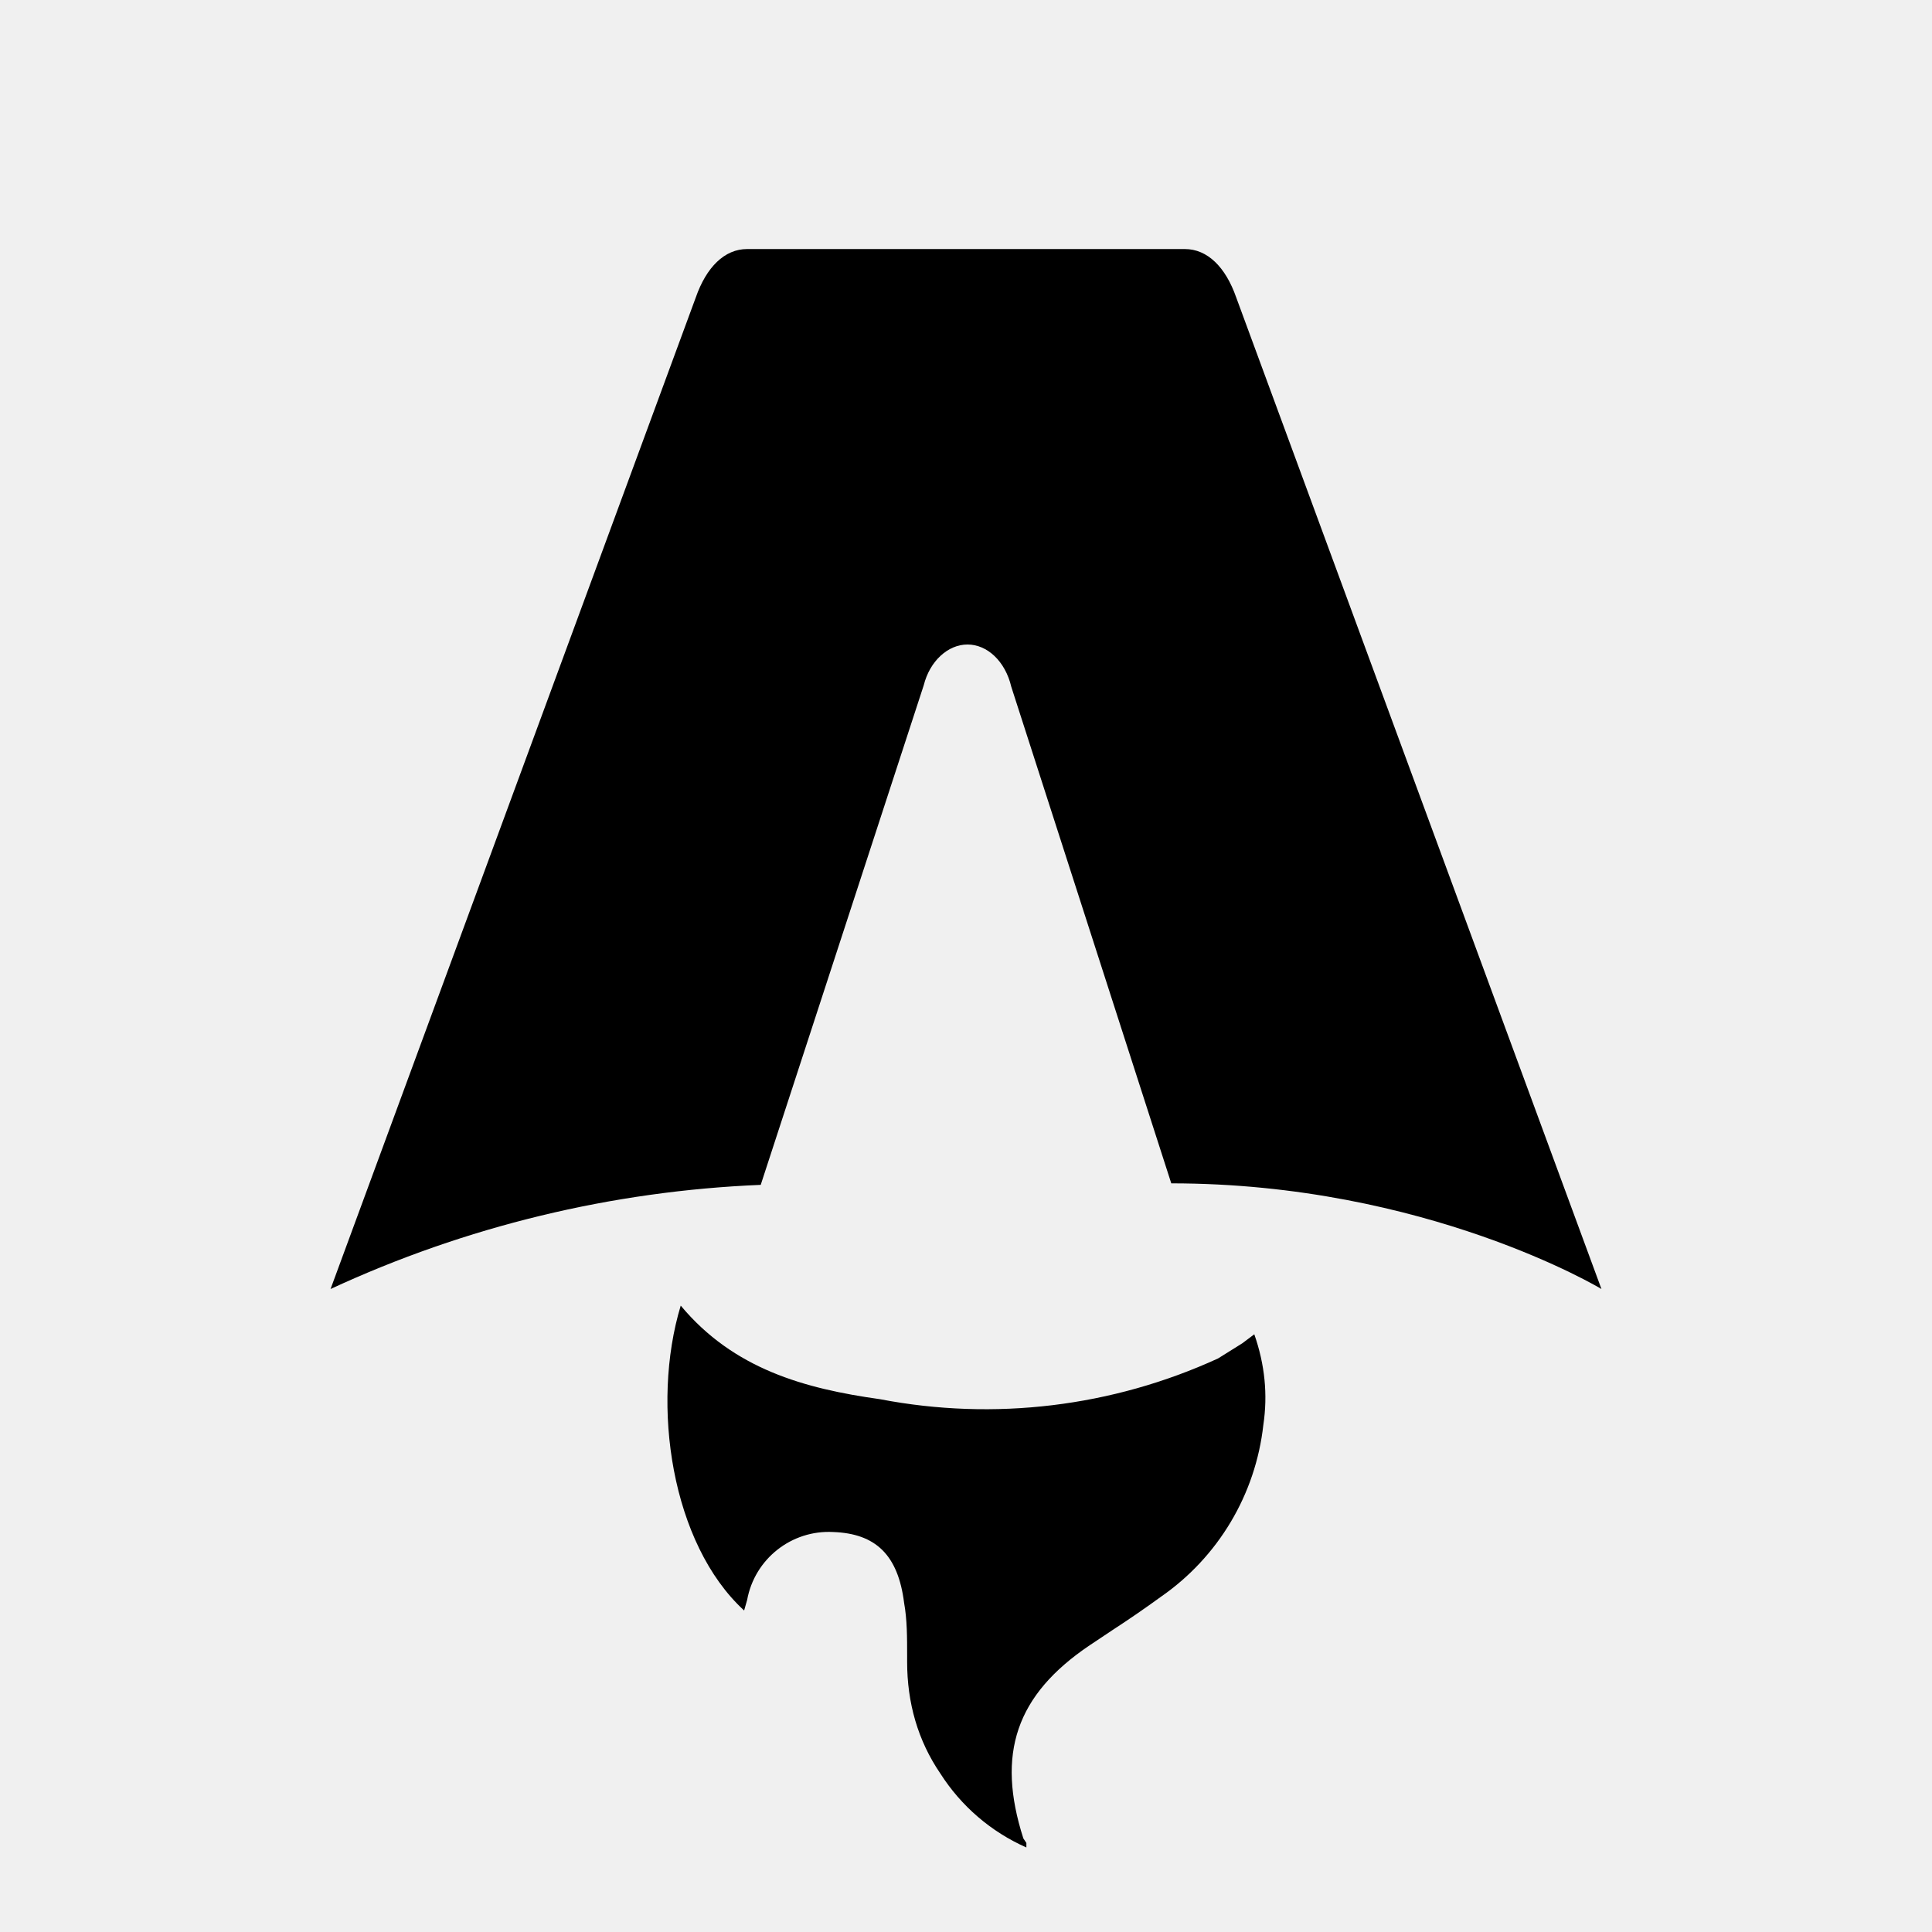
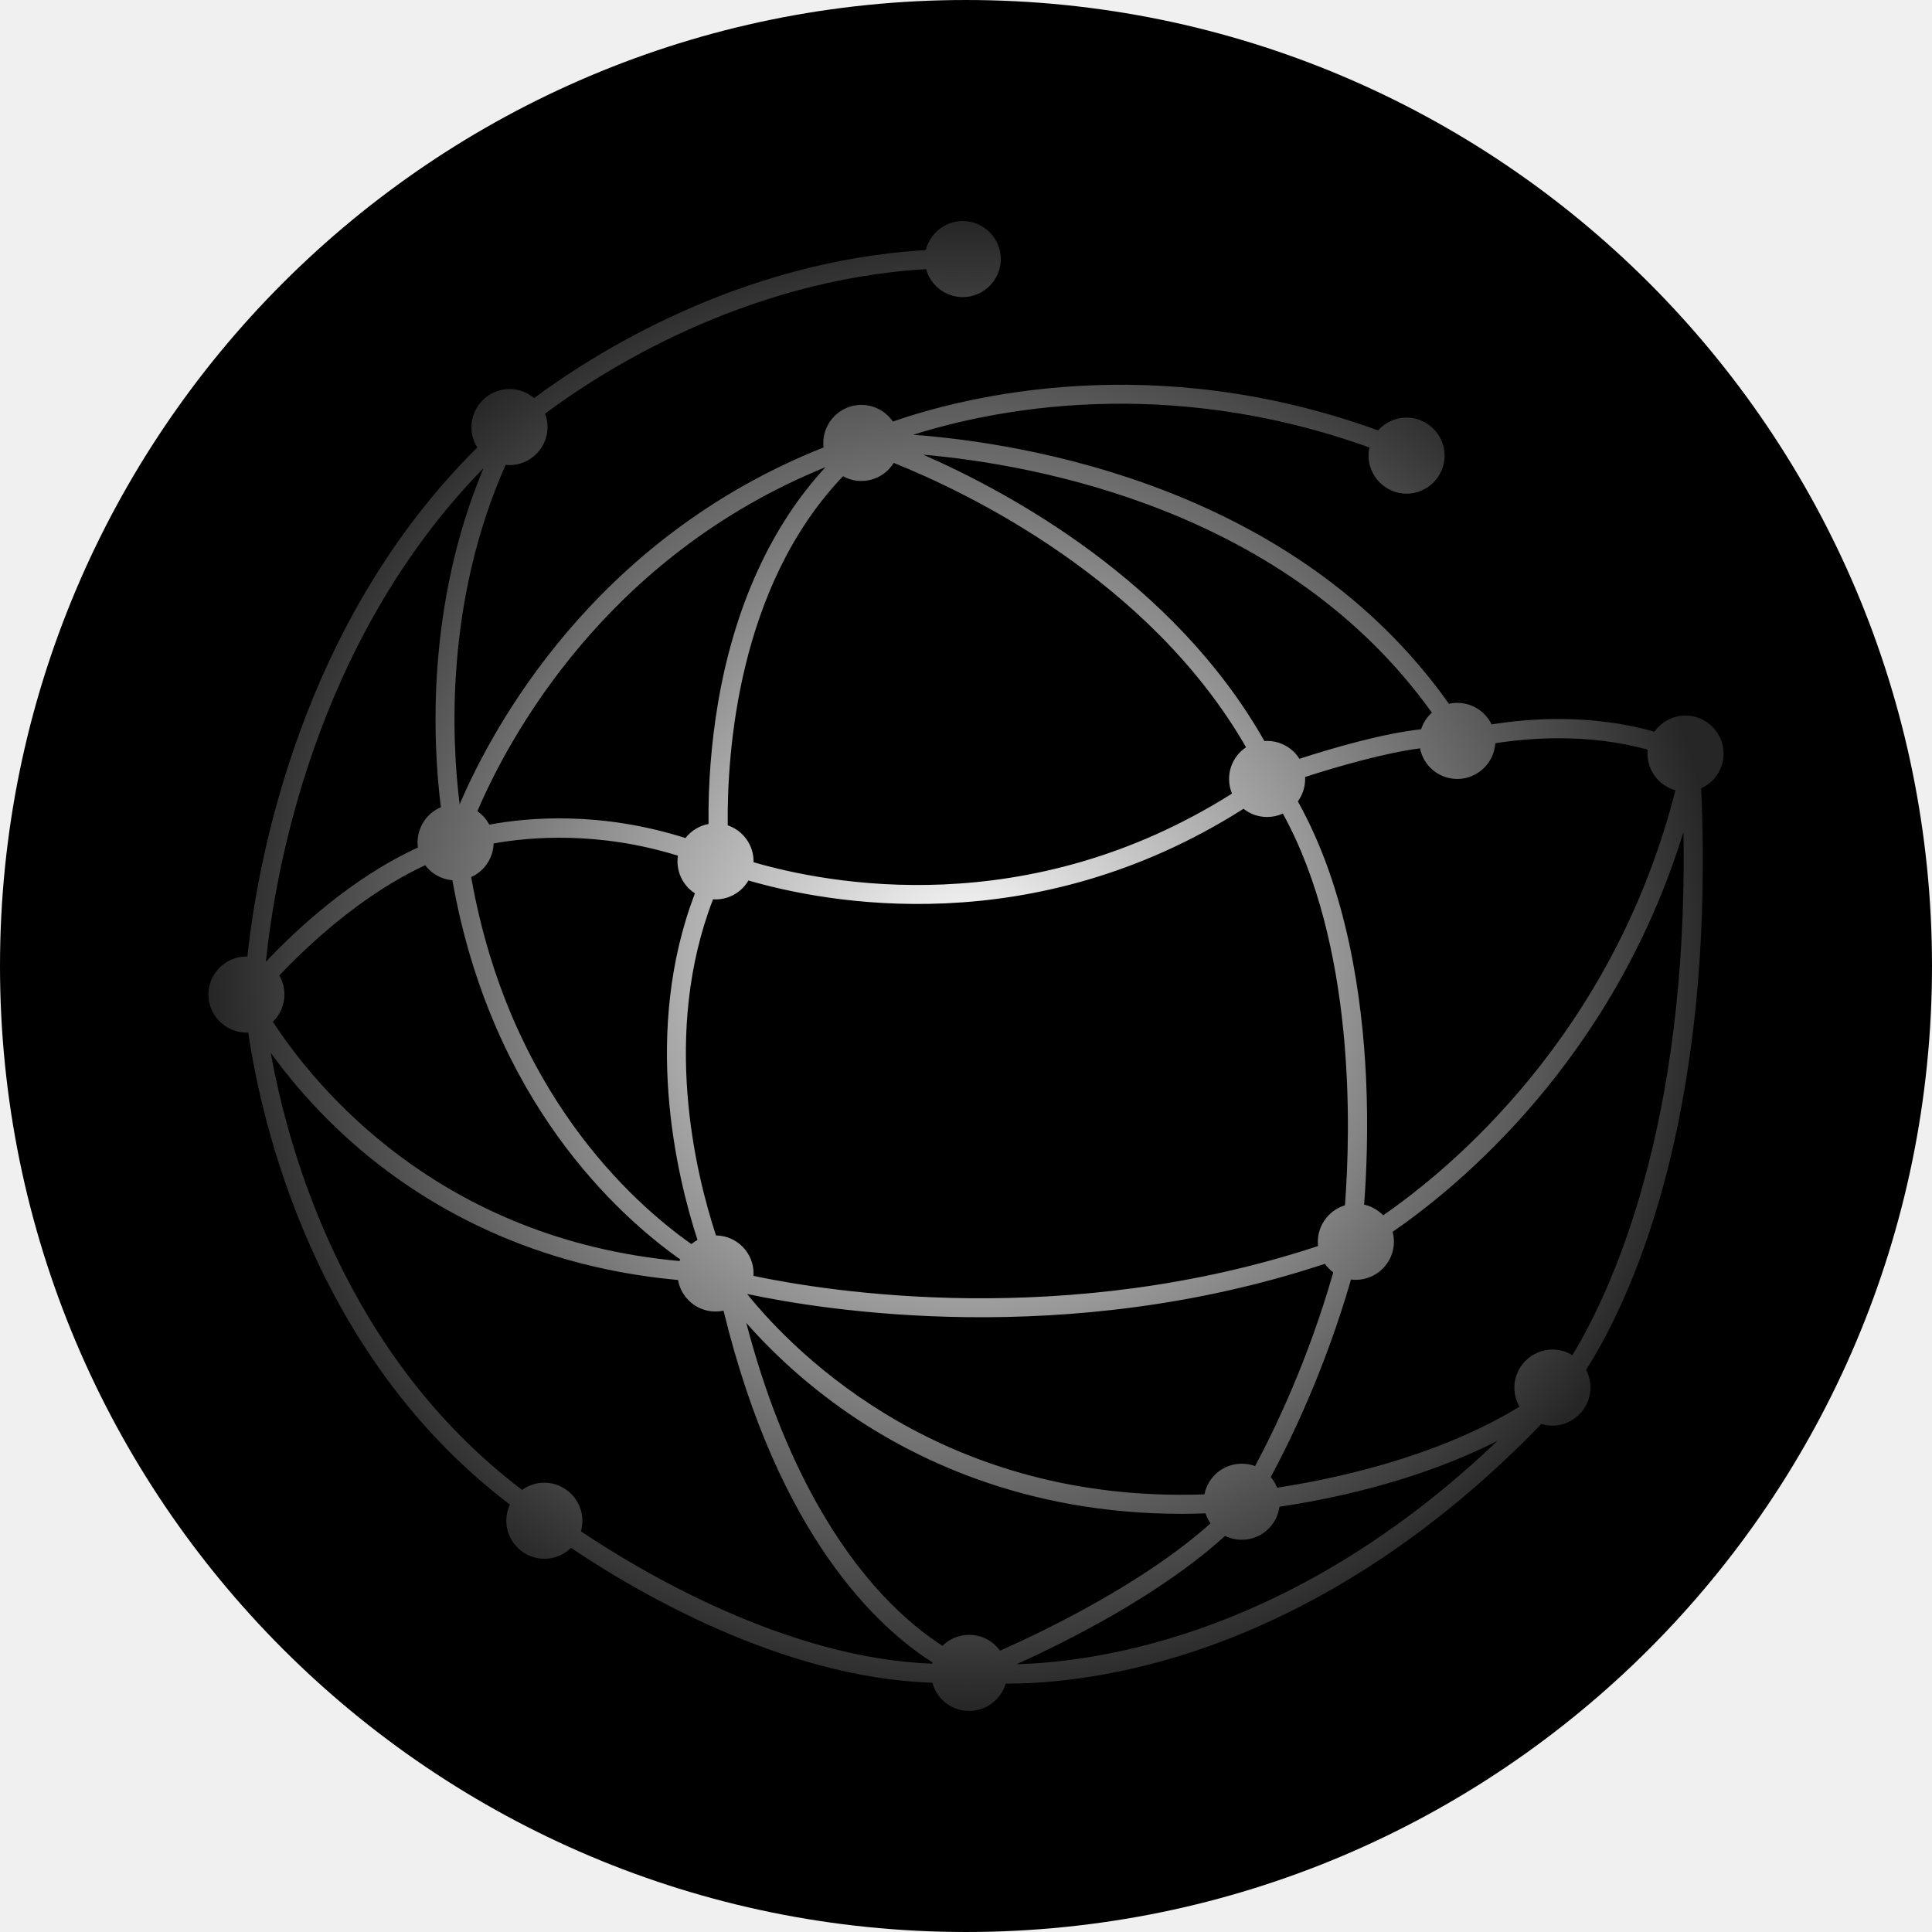
- <svg xmlns="http://www.w3.org/2000/svg" fill="none" viewBox="0 0 128 128">
-   <path d="M50.4 78.5a75.1 75.1 0 0 0-28.5 6.9l24.2-65.7c.7-2 1.9-3.2 3.4-3.2h29c1.5 0 2.7 1.2 3.4 3.2l24.2 65.7s-11.6-7-28.5-7L67 45.5c-.4-1.7-1.6-2.8-2.9-2.8-1.3 0-2.5 1.1-2.9 2.7L50.4 78.5Zm-1.1 28.2Zm-4.2-20.2c-2 6.6-.6 15.8 4.2 20.2a17.5 17.5 0 0 1 .2-.7 5.5 5.5 0 0 1 5.7-4.5c2.8.1 4.3 1.5 4.7 4.7.2 1.1.2 2.3.2 3.5v.4c0 2.7.7 5.2 2.2 7.4a13 13 0 0 0 5.7 4.9v-.3l-.2-.3c-1.8-5.6-.5-9.5 4.4-12.8l1.5-1a73 73 0 0 0 3.2-2.2 16 16 0 0 0 6.8-11.4c.3-2 .1-4-.6-6l-.8.6-1.6 1a37 37 0 0 1-22.4 2.7c-5-.7-9.7-2-13.2-6.2Z" />
-   <style>
-         path { fill: #000; }
-         @media (prefers-color-scheme: dark) {
-             path { fill: #FFF; }
-         }
-     </style>
+ <svg xmlns="http://www.w3.org/2000/svg" xml:space="preserve" style="fill-rule:evenodd;clip-rule:evenodd;stroke-linejoin:round;stroke-miterlimit:2" viewBox="0 0 359 359">
+   <circle cx="158.91" cy="140.235" r="117.188" transform="translate(-63.906 -35.301)scale(1.53172)" />
+   <g transform="translate(-18.22 -53.537)scale(.96195)">
+     <path id="g20" d="M25.814 258.675q-.236.01-.474.011c-5.215-.008-9.503-4.302-9.503-9.517 0-5.221 4.297-9.517 9.517-9.517q.12 0 .239.003c2.534-23.709 13.203-83.43 57.531-127.359a9.47 9.47 0 0 1-1.474-5.09c0-5.221 4.296-9.517 9.517-9.517a9.52 9.52 0 0 1 6.169 2.27c14.435-10.764 50.987-34.269 97.993-37.035a9.54 9.54 0 0 1 9.247-7.268c5.221 0 9.517 4.296 9.517 9.517s-4.296 9.517-9.517 9.517a9.54 9.54 0 0 1-9.179-7.005c-45.866 2.756-81.489 25.809-95.324 36.159a9.5 9.5 0 0 1 .614 3.364c0 5.221-4.296 9.517-9.517 9.517q-.487 0-.972-.05c-15.169 34.188-13.526 68.661-11.501 84.916 8.03-18.807 33.342-66.396 91.052-89.289a10 10 0 0 1-.068-1.136c0-5.221 4.296-9.517 9.517-9.517a9.53 9.53 0 0 1 7.872 4.169c18.017-6.252 65.159-18.209 121.414 2.22a9.52 9.52 0 0 1 7.125-3.208c5.221 0 9.517 4.296 9.517 9.517s-4.296 9.517-9.517 9.517-9.517-4.296-9.517-9.517c0-.684.074-1.366.22-2.034-51.339-18.472-94.725-9.338-114.135-3.187 27.429 2.044 95.388 12.692 134.024 67.311a9.53 9.53 0 0 1 10.676 5.154c9.163-1.473 24.81-2.716 40.74 1.83a9.52 9.52 0 0 1 7.787-4.046c5.221 0 9.517 4.297 9.517 9.517v.002a9.54 9.54 0 0 1-5.605 8.679c3.649 84.633-18.662 129.635-28.801 145.501a9.5 9.5 0 0 1 1.096 4.439c0 5.221-4.296 9.517-9.517 9.517a9.6 9.6 0 0 1-2.778-.411c-35.953 37.256-71.445 52.906-95.463 59.473-16.613 4.541-29.907 5.48-38.056 5.48l-.497-.001c-1.158 3.951-4.809 6.837-9.135 6.837-4.406 0-8.112-2.993-9.196-7.057-38.066-1.201-75.232-23.492-90.4-33.749a9.48 9.48 0 0 1-6.679 2.737h-.002c-5.221 0-9.517-4.296-9.517-9.517 0-1.4.309-2.784.905-4.051-49.274-37.329-62.245-96.074-65.462-118.096m148.794-139.166c-26.393 27.624-29.036 69.422-28.84 87.332a9.54 9.54 0 0 1 6.467 9.018l-.002.209c18.525 5.415 68.54 15.132 119.694-17.171a9.5 9.5 0 0 1-.728-3.658 9.51 9.51 0 0 1 4.251-7.928c-24.232-42.096-69.952-63.846-88.149-71.143a9.52 9.52 0 0 1-12.693 3.341m-33.642 86.994a171.6 171.6 0 0 1 2.35-30.136c4.089-24.213 13.316-44.411 26.905-59.127-55.13 22.42-79.381 68.035-87.088 86.058a9.56 9.56 0 0 1 2.978 3.376c9.856-1.848 27.857-3.382 49.088 3.35a9.52 9.52 0 0 1 5.767-3.521m-66.965-4.18c-2.042-16.353-3.701-50.477 10.661-84.824C42.281 160.83 32.463 219 30.222 240.973c7.664-8.117 21.466-20.981 38.033-28.574a9.544 9.544 0 0 1 5.746-10.076m-3.924 14.498c-15.754 7.317-29.129 19.816-36.495 27.586a9.47 9.47 0 0 1 1.275 4.762 9.5 9.5 0 0 1-2.882 6.823c10.518 16.166 41.479 54.378 101.746 59.857q.072-.209.154-.413c-15.603-11.037-47.234-39.617-56.984-94.85a9.5 9.5 0 0 1-6.814-3.765m251.857-38.173c-36.333-50.823-99.137-62.065-127.27-64.541 21.421 9.367 62.729 31.659 85.369 71.639q.338-.024.683-.024a9.52 9.52 0 0 1 8.074 4.476c8.111-2.63 20.7-6.319 30.449-7.391a9.5 9.5 0 0 1 2.695-4.159m54.004 9.257c-14.78-4.095-29.484-2.955-38.137-1.607-.303 4.995-4.496 8.941-9.5 8.941-4.62 0-8.472-3.292-9.336-7.659-8.58 1.108-20.221 4.416-28.745 7.164q.013.246.013.495a9.5 9.5 0 0 1-1.831 5.614c12.368 22.083 16.146 49.371 17.065 69.184.594 12.79.099 24.065-.478 31.701a9.5 9.5 0 0 1 4.763 2.664c16.409-11.319 57.514-44.942 73.116-106.332-4.025-1.11-6.981-4.798-6.981-9.176q0-.501.051-.989m-18.854 151.503c9.426-15.496 29.039-56.823 27.794-130.902-17.646 57.333-56.787 89.066-72.767 100.038.22.811.331 1.648.331 2.488 0 5.221-4.296 9.517-9.517 9.517q-.614 0-1.223-.079c-6.462 22.427-15.046 40.094-20.081 49.428a9.5 9.5 0 0 1 1.597 2.651c13.036-1.965 39.496-7.307 60.638-20.266a9.5 9.5 0 0 1-1.279-4.77c0-5.221 4.296-9.517 9.517-9.517 1.83 0 3.539.516 4.99 1.412m-143.19 73.929c12.113-5.388 36.217-17.137 52.654-31.851a9.5 9.5 0 0 1-1.239-2.506q-3.1.112-6.11.112c-39.221 0-67.59-13.944-85.18-26.51-10.501-7.501-18.305-15.21-23.608-21.241 9.431 35.945 23.53 56.752 34.173 68.131 5.616 6.005 10.83 10.025 14.9 12.642a9.5 9.5 0 0 1 6.681-2.74 9.51 9.51 0 0 1 7.729 3.963m56.3-28.719c-16.115 14.64-39.096 26.204-52.129 32.096 20.842-.552 69.749-7.579 120.285-55.884-20.302 10.35-42.765 14.757-54.543 16.48-.61 4.667-4.602 8.271-9.436 8.271a9.5 9.5 0 0 1-4.177-.963m-161.159-1.151c14.755 9.895 51.372 31.823 87.896 33.112q.037-.153.081-.305c-13.643-8.642-38.549-31.547-52.29-88.007a9.6 9.6 0 0 1-2.004.211c-4.7 0-8.604-3.407-9.378-7.886-39.665-3.594-66.628-20.89-82.662-35.396-8.533-7.72-14.846-15.339-19.234-21.434 4.384 24.466 18.568 75.809 62.878 109.341a9.52 9.52 0 0 1 5.568-1.799c5.221 0 9.517 4.296 9.517 9.517v.001c0 .918-.13 1.805-.372 2.645m165.778-180.762c-52.721 33.48-104.399 23.599-123.864 17.935a9.52 9.52 0 0 1-8.86 4.716c-12.89 33.392-4.401 68.44.744 84.089 5.203.061 9.402 4.299 9.402 9.516q0 .304-.019.604c18.863 3.974 78.009 13.419 141.248-7.47-.513-4.556 2.334-8.867 6.725-10.184 1.482-19.488 2.546-65.082-15.532-98.006a9.5 9.5 0 0 1-3.941.851 9.48 9.48 0 0 1-5.903-2.051M138.208 310.579c-5.345-16.44-13.816-52.317-.642-86.717a9.52 9.52 0 0 1-4.258-9.432c-19.782-6.123-36.774-4.732-46.111-3.055a9.53 9.53 0 0 1-5.614 8.411c9.504 53.773 40.262 81.365 55.094 91.821a9.5 9.5 0 0 1 1.531-1.028m139.494 56.567c4.976-9.282 13.306-26.573 19.564-48.461a9.6 9.6 0 0 1-2.101-2.14c-64.879 21.485-125.575 11.581-144.441 7.565l-.044.066c12.509 15.426 49.395 52.347 114.351 50.05.857-4.377 4.713-7.679 9.34-7.679 1.172 0 2.294.212 3.331.599" style="fill:url(#_Radial1)" transform="translate(46.966 55.38)scale(.7721)" />
+   </g>
+   <defs>
+     <radialGradient id="_Radial1" cx="0" cy="0" r="1" gradientTransform="matrix(189.5492 0 0 186.3767 205.372 242.032)" gradientUnits="userSpaceOnUse">
+       <stop offset="0" style="stop-color:white;stop-opacity:1" />
+       <stop offset="1" style="stop-color:white;stop-opacity:.15" />
+     </radialGradient>
+   </defs>
</svg>
